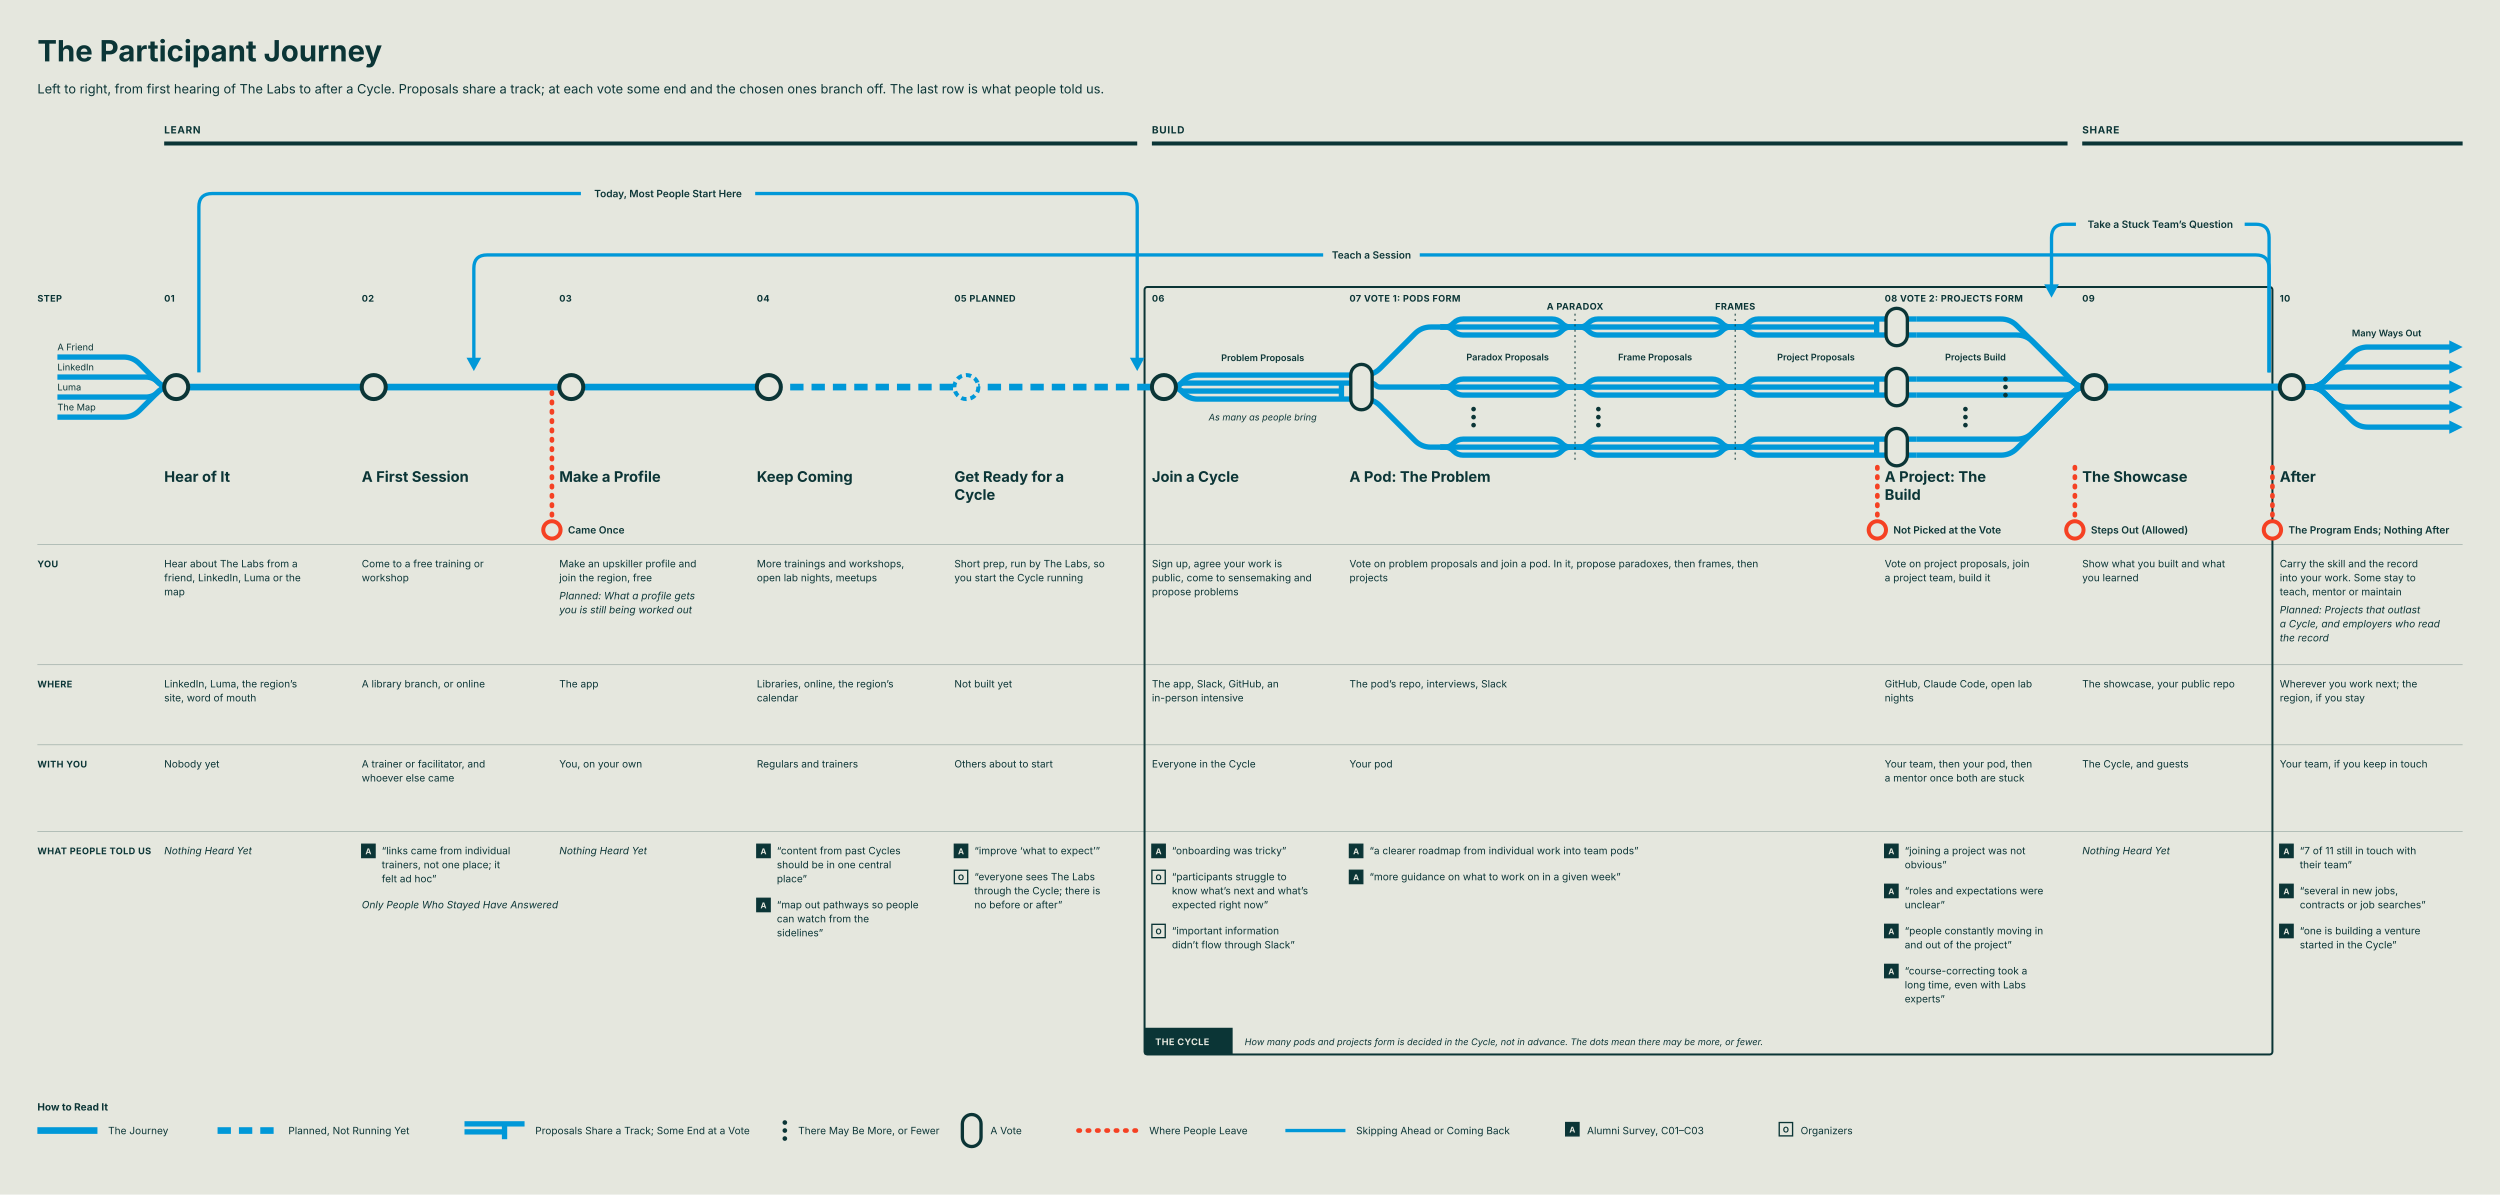
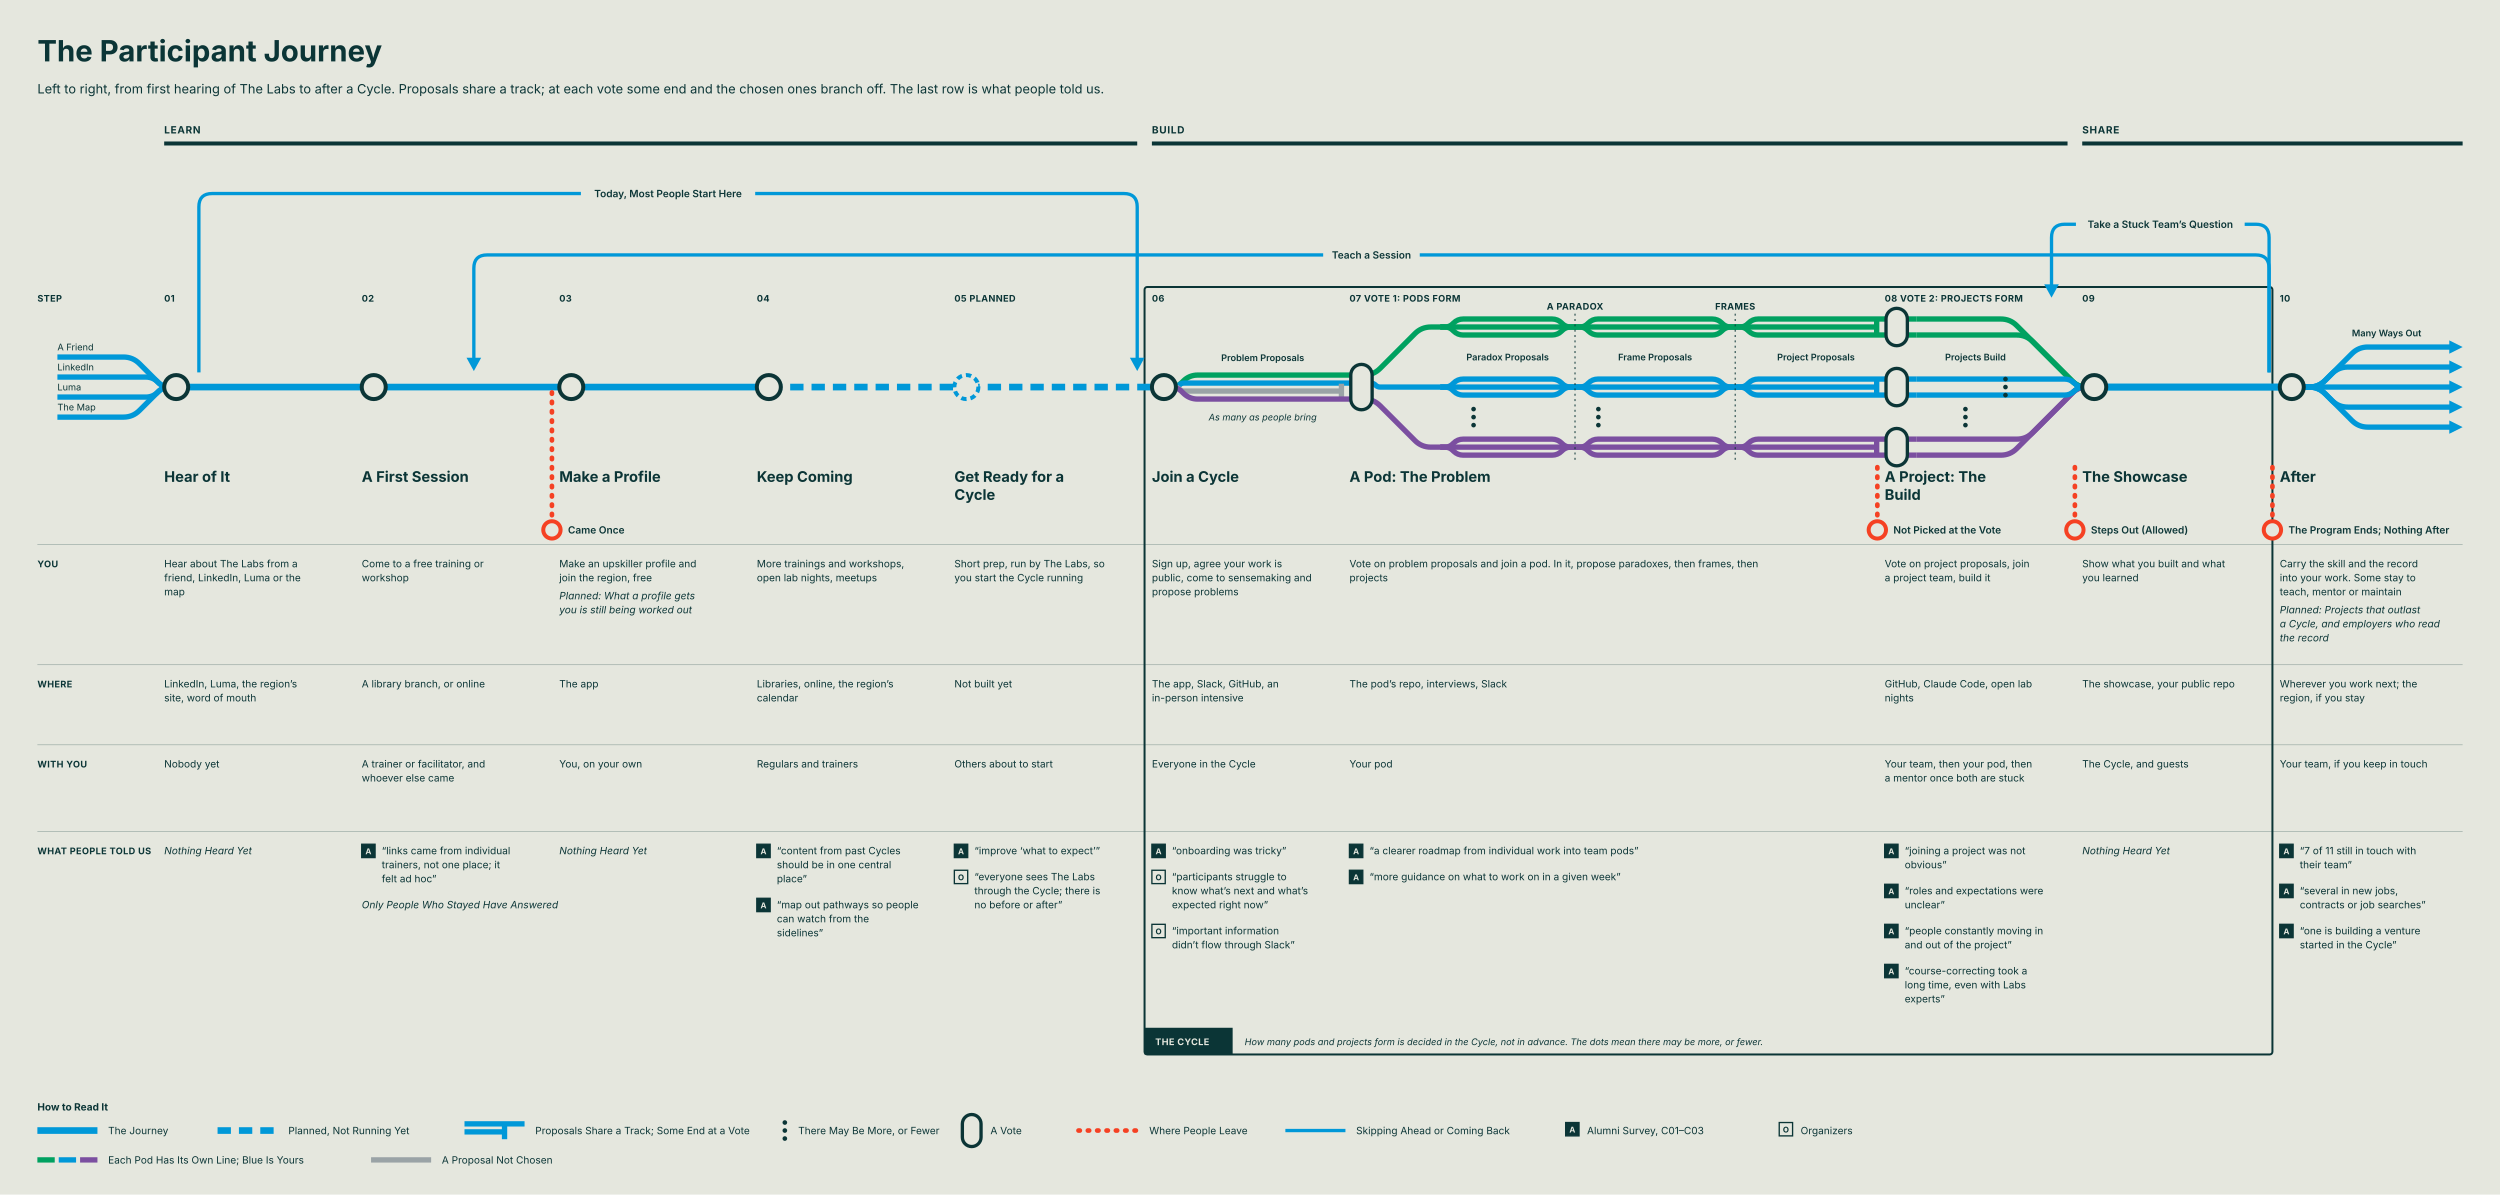
<svg xmlns="http://www.w3.org/2000/svg" class="jmap" viewBox="0 0 3746 1790" role="img" aria-label="The Participant Journey" font-family="Inter, system-ui, sans-serif">
  <rect width="3746" height="1790" fill="#e5e7de" />
  <text x="56" y="92" font-size="43.987" font-weight="700" fill="#0b3536">The Participant Journey</text>
  <text x="56" y="140" font-size="19.244" fill="#0b3536">Left to right, from first hearing of The Labs to after a Cycle. Proposals share a track; at each vote some end and the chosen ones branch off. The last row is what people told us.</text>
  <rect x="1715.0" y="430" width="1690.0" height="1150" rx="4" fill="none" stroke="#0b3536" stroke-width="3" />
  <rect x="1715.0" y="1540" width="132" height="40" fill="#0b3536" />
  <text x="1731.0" y="1566" text-anchor="start" font-size="13.745" font-weight="700" letter-spacing=".5" fill="#e5e7de">THE CYCLE</text>
  <rect x="246" y="212" width="1458" height="6" fill="#0b3536" />
  <text x="246" y="200" font-size="15.118" font-weight="700" letter-spacing="1" fill="#0b3536">LEARN</text>
  <rect x="1726" y="212" width="1372" height="6" fill="#0b3536" />
  <text x="1726" y="200" font-size="15.118" font-weight="700" letter-spacing="1" fill="#0b3536">BUILD</text>
  <rect x="3120" y="212" width="570" height="6" fill="#0b3536" />
  <text x="3120" y="200" font-size="15.118" font-weight="700" letter-spacing="1" fill="#0b3536">SHARE</text>
  <path d="M264.0,580.0 L560.0,580.0" fill="none" stroke="#0098d8" stroke-width="10" stroke-linejoin="round" />
  <path d="M560.0,580.0 L856.0,580.0" fill="none" stroke="#0098d8" stroke-width="10" stroke-linejoin="round" />
  <path d="M856.0,580.0 L1152.0,580.0" fill="none" stroke="#0098d8" stroke-width="10" stroke-linejoin="round" />
  <path d="M1152.0,580.0 L1448.0,580.0" fill="none" stroke="#0098d8" stroke-width="10" stroke-dasharray="20 12" stroke-linejoin="round" />
  <path d="M1448.0,580.0 L1744.0,580.0" fill="none" stroke="#0098d8" stroke-width="10" stroke-dasharray="20 12" stroke-linejoin="round" />
  <path d="M3138.0,580.0 L3434.0,580.0" fill="none" stroke="#0098d8" stroke-width="10" stroke-linejoin="round" />
  <path d="M86.0,535.0 L185.0,535.0 Q199.0,535.0 208.9,544.9 L236.9,572.9 Q244.0,580.0 254.0,580.0 L264.0,580.0" fill="none" stroke="#0098d8" stroke-width="8" stroke-linejoin="round" />
  <path d="M86.0,565.0 L218.4,565.0 Q229.0,565.0 236.5,572.5 L236.9,572.9 Q244.0,580.0 254.0,580.0 L264.0,580.0" fill="none" stroke="#0098d8" stroke-width="8" stroke-linejoin="round" />
  <path d="M86.0,595.0 L218.4,595.0 Q229.0,595.0 236.5,587.5 L236.9,587.1 Q244.0,580.0 254.0,580.0 L264.0,580.0" fill="none" stroke="#0098d8" stroke-width="8" stroke-linejoin="round" />
  <path d="M86.0,625.0 L185.0,625.0 Q199.0,625.0 208.9,615.1 L236.9,587.1 Q244.0,580.0 254.0,580.0 L264.0,580.0" fill="none" stroke="#0098d8" stroke-width="8" stroke-linejoin="round" />
-   <path d="M1744.0,580.0 L1754.0,580.0 Q1764.0,580.0 1771.1,572.9 L1773.0,571.0 Q1782.0,562.0 1794.7,562.0 L2044.0,562.0 Q2058.0,562.0 2067.9,552.1 L2120.1,499.9 Q2130.0,490.0 2144.0,490.0 L2158.0,490.0" fill="none" stroke="#0098d8" stroke-width="8" stroke-linejoin="round" />
+   <path d="M1744.0,580.0 L1754.0,580.0 Q1764.0,580.0 1771.1,572.9 L1773.0,571.0 Q1782.0,562.0 1794.7,562.0 L2044.0,562.0 Q2058.0,562.0 2067.9,552.1 L2120.1,499.9 Q2130.0,490.0 2144.0,490.0 L2158.0,490.0" fill="none" stroke="#00a160" stroke-width="8" stroke-linejoin="round" />
  <path d="M1744.0,580.0 L1759.8,580.0 Q1764.0,580.0 1767.0,577.0 L1767.0,577.0 Q1770.0,574.0 1774.2,574.0 L2053.8,574.0 Q2058.0,574.0 2061.0,577.0 L2061.0,577.0 Q2064.0,580.0 2068.2,580.0 L2158.0,580.0" fill="none" stroke="#0098d8" stroke-width="8" stroke-linejoin="round" />
-   <path d="M1744.0,580.0 L1759.8,580.0 Q1764.0,580.0 1767.0,583.0 L1767.0,583.0 Q1770.0,586.0 1774.2,586.0 L2010.0,586.0" fill="none" stroke="#0098d8" stroke-width="8" stroke-linejoin="round" />
-   <line x1="2010" y1="575" x2="2010" y2="597" stroke="#0098d8" stroke-width="8" />
-   <path d="M1744.0,580.0 L1754.0,580.0 Q1764.0,580.0 1771.1,587.1 L1773.0,589.0 Q1782.0,598.0 1794.7,598.0 L2044.0,598.0 Q2058.0,598.0 2067.9,607.9 L2120.1,660.1 Q2130.0,670.0 2144.0,670.0 L2158.0,670.0" fill="none" stroke="#0098d8" stroke-width="8" stroke-linejoin="round" />
-   <path d="M2158.0,490.0 L2165.0,490.0 Q2172.0,490.0 2176.9,485.1 L2178.0,484.0 Q2184.0,478.0 2192.5,478.0 L2325.5,478.0 Q2334.0,478.0 2340.0,484.0 L2340.7,484.7 Q2346.0,490.0 2353.5,490.0 L2361.0,490.0" fill="none" stroke="#0098d8" stroke-width="8" stroke-linejoin="round" />
-   <path d="M2158.0,490.0 L2165.0,490.0 Q2172.0,490.0 2179.0,490.0 L2338.5,490.0 Q2346.0,490.0 2353.5,490.0 L2361.0,490.0" fill="none" stroke="#0098d8" stroke-width="8" stroke-linejoin="round" />
-   <path d="M2158.0,490.0 L2165.0,490.0 Q2172.0,490.0 2176.9,494.9 L2178.0,496.0 Q2184.0,502.0 2192.5,502.0 L2325.5,502.0 Q2334.0,502.0 2340.0,496.0 L2340.7,495.3 Q2346.0,490.0 2353.5,490.0 L2361.0,490.0" fill="none" stroke="#0098d8" stroke-width="8" stroke-linejoin="round" />
+   <path d="M1744.0,580.0 L1759.8,580.0 Q1764.0,580.0 1767.0,583.0 L1767.0,583.0 Q1770.0,586.0 1774.2,586.0 L2010.0,586.0" fill="none" stroke="#9aa3a6" stroke-width="8" stroke-linejoin="round" />
+   <line x1="2010" y1="575" x2="2010" y2="597" stroke="#9aa3a6" stroke-width="8" />
+   <path d="M1744.0,580.0 L1754.0,580.0 Q1764.0,580.0 1771.1,587.1 L1773.0,589.0 Q1782.0,598.0 1794.7,598.0 L2044.0,598.0 Q2058.0,598.0 2067.9,607.9 L2120.1,660.1 Q2130.0,670.0 2144.0,670.0 L2158.0,670.0" fill="none" stroke="#7b4fa0" stroke-width="8" stroke-linejoin="round" />
+   <path d="M2158.0,490.0 L2165.0,490.0 Q2172.0,490.0 2176.9,485.1 L2178.0,484.0 Q2184.0,478.0 2192.5,478.0 L2325.5,478.0 Q2334.0,478.0 2340.0,484.0 L2340.7,484.7 Q2346.0,490.0 2353.5,490.0 L2361.0,490.0" fill="none" stroke="#00a160" stroke-width="8" stroke-linejoin="round" />
+   <path d="M2158.0,490.0 L2165.0,490.0 Q2172.0,490.0 2179.0,490.0 L2338.5,490.0 Q2346.0,490.0 2353.5,490.0 L2361.0,490.0" fill="none" stroke="#00a160" stroke-width="8" stroke-linejoin="round" />
+   <path d="M2158.0,490.0 L2165.0,490.0 Q2172.0,490.0 2176.9,494.9 L2178.0,496.0 Q2184.0,502.0 2192.5,502.0 L2325.5,502.0 Q2334.0,502.0 2340.0,496.0 L2340.7,495.3 Q2346.0,490.0 2353.5,490.0 L2361.0,490.0" fill="none" stroke="#00a160" stroke-width="8" stroke-linejoin="round" />
  <path d="M2158.0,580.0 L2165.0,580.0 Q2172.0,580.0 2176.9,575.1 L2178.0,574.0 Q2184.0,568.0 2192.5,568.0 L2325.5,568.0 Q2334.0,568.0 2340.0,574.0 L2340.7,574.7 Q2346.0,580.0 2353.5,580.0 L2361.0,580.0" fill="none" stroke="#0098d8" stroke-width="8" stroke-linejoin="round" />
  <path d="M2158.0,580.0 L2165.0,580.0 Q2172.0,580.0 2179.0,580.0 L2338.5,580.0 Q2346.0,580.0 2353.5,580.0 L2361.0,580.0" fill="none" stroke="#0098d8" stroke-width="8" stroke-linejoin="round" />
  <path d="M2158.0,580.0 L2165.0,580.0 Q2172.0,580.0 2176.9,584.9 L2178.0,586.0 Q2184.0,592.0 2192.5,592.0 L2325.5,592.0 Q2334.0,592.0 2340.0,586.0 L2340.7,585.3 Q2346.0,580.0 2353.5,580.0 L2361.0,580.0" fill="none" stroke="#0098d8" stroke-width="8" stroke-linejoin="round" />
-   <path d="M2158.0,670.0 L2165.0,670.0 Q2172.0,670.0 2176.9,665.1 L2178.0,664.0 Q2184.0,658.0 2192.5,658.0 L2325.5,658.0 Q2334.0,658.0 2340.0,664.0 L2340.7,664.7 Q2346.0,670.0 2353.5,670.0 L2361.0,670.0" fill="none" stroke="#0098d8" stroke-width="8" stroke-linejoin="round" />
-   <path d="M2158.0,670.0 L2165.0,670.0 Q2172.0,670.0 2179.0,670.0 L2338.5,670.0 Q2346.0,670.0 2353.5,670.0 L2361.0,670.0" fill="none" stroke="#0098d8" stroke-width="8" stroke-linejoin="round" />
-   <path d="M2158.0,670.0 L2165.0,670.0 Q2172.0,670.0 2176.9,674.9 L2178.0,676.0 Q2184.0,682.0 2192.5,682.0 L2325.5,682.0 Q2334.0,682.0 2340.0,676.0 L2340.7,675.3 Q2346.0,670.0 2353.5,670.0 L2361.0,670.0" fill="none" stroke="#0098d8" stroke-width="8" stroke-linejoin="round" />
-   <path d="M2360.0,490.0 L2367.0,490.0 Q2374.0,490.0 2378.9,485.1 L2380.0,484.0 Q2386.0,478.0 2394.5,478.0 L2565.5,478.0 Q2574.0,478.0 2580.0,484.0 L2580.7,484.7 Q2586.0,490.0 2593.5,490.0 L2601.0,490.0" fill="none" stroke="#0098d8" stroke-width="8" stroke-linejoin="round" />
-   <path d="M2360.0,490.0 L2367.0,490.0 Q2374.0,490.0 2381.0,490.0 L2578.5,490.0 Q2586.0,490.0 2593.5,490.0 L2601.0,490.0" fill="none" stroke="#0098d8" stroke-width="8" stroke-linejoin="round" />
-   <path d="M2360.0,490.0 L2367.0,490.0 Q2374.0,490.0 2378.9,494.9 L2380.0,496.0 Q2386.0,502.0 2394.5,502.0 L2565.5,502.0 Q2574.0,502.0 2580.0,496.0 L2580.7,495.3 Q2586.0,490.0 2593.5,490.0 L2601.0,490.0" fill="none" stroke="#0098d8" stroke-width="8" stroke-linejoin="round" />
+   <path d="M2158.0,670.0 L2165.0,670.0 Q2172.0,670.0 2176.9,665.1 L2178.0,664.0 Q2184.0,658.0 2192.5,658.0 L2325.5,658.0 Q2334.0,658.0 2340.0,664.0 L2340.7,664.7 Q2346.0,670.0 2353.5,670.0 L2361.0,670.0" fill="none" stroke="#7b4fa0" stroke-width="8" stroke-linejoin="round" />
+   <path d="M2158.0,670.0 L2165.0,670.0 Q2172.0,670.0 2179.0,670.0 L2338.5,670.0 Q2346.0,670.0 2353.5,670.0 L2361.0,670.0" fill="none" stroke="#7b4fa0" stroke-width="8" stroke-linejoin="round" />
+   <path d="M2158.0,670.0 L2165.0,670.0 Q2172.0,670.0 2176.9,674.9 L2178.0,676.0 Q2184.0,682.0 2192.5,682.0 L2325.5,682.0 Q2334.0,682.0 2340.0,676.0 L2340.7,675.3 Q2346.0,670.0 2353.5,670.0 L2361.0,670.0" fill="none" stroke="#7b4fa0" stroke-width="8" stroke-linejoin="round" />
+   <path d="M2360.0,490.0 L2367.0,490.0 Q2374.0,490.0 2378.9,485.1 L2380.0,484.0 Q2386.0,478.0 2394.5,478.0 L2565.5,478.0 Q2574.0,478.0 2580.0,484.0 L2580.7,484.7 Q2586.0,490.0 2593.5,490.0 L2601.0,490.0" fill="none" stroke="#00a160" stroke-width="8" stroke-linejoin="round" />
+   <path d="M2360.0,490.0 L2367.0,490.0 Q2374.0,490.0 2381.0,490.0 L2578.5,490.0 Q2586.0,490.0 2593.5,490.0 L2601.0,490.0" fill="none" stroke="#00a160" stroke-width="8" stroke-linejoin="round" />
+   <path d="M2360.0,490.0 L2367.0,490.0 Q2374.0,490.0 2378.9,494.9 L2380.0,496.0 Q2386.0,502.0 2394.5,502.0 L2565.5,502.0 Q2574.0,502.0 2580.0,496.0 L2580.7,495.3 Q2586.0,490.0 2593.5,490.0 L2601.0,490.0" fill="none" stroke="#00a160" stroke-width="8" stroke-linejoin="round" />
  <path d="M2360.0,580.0 L2367.0,580.0 Q2374.0,580.0 2378.9,575.1 L2380.0,574.0 Q2386.0,568.0 2394.5,568.0 L2565.5,568.0 Q2574.0,568.0 2580.0,574.0 L2580.7,574.7 Q2586.0,580.0 2593.5,580.0 L2601.0,580.0" fill="none" stroke="#0098d8" stroke-width="8" stroke-linejoin="round" />
  <path d="M2360.0,580.0 L2367.0,580.0 Q2374.0,580.0 2381.0,580.0 L2578.5,580.0 Q2586.0,580.0 2593.5,580.0 L2601.0,580.0" fill="none" stroke="#0098d8" stroke-width="8" stroke-linejoin="round" />
  <path d="M2360.0,580.0 L2367.0,580.0 Q2374.0,580.0 2378.9,584.9 L2380.0,586.0 Q2386.0,592.0 2394.5,592.0 L2565.5,592.0 Q2574.0,592.0 2580.0,586.0 L2580.7,585.3 Q2586.0,580.0 2593.5,580.0 L2601.0,580.0" fill="none" stroke="#0098d8" stroke-width="8" stroke-linejoin="round" />
-   <path d="M2360.0,670.0 L2367.0,670.0 Q2374.0,670.0 2378.9,665.1 L2380.0,664.0 Q2386.0,658.0 2394.5,658.0 L2565.5,658.0 Q2574.0,658.0 2580.0,664.0 L2580.7,664.7 Q2586.0,670.0 2593.5,670.0 L2601.0,670.0" fill="none" stroke="#0098d8" stroke-width="8" stroke-linejoin="round" />
-   <path d="M2360.0,670.0 L2367.0,670.0 Q2374.0,670.0 2381.0,670.0 L2578.5,670.0 Q2586.0,670.0 2593.5,670.0 L2601.0,670.0" fill="none" stroke="#0098d8" stroke-width="8" stroke-linejoin="round" />
-   <path d="M2360.0,670.0 L2367.0,670.0 Q2374.0,670.0 2378.9,674.9 L2380.0,676.0 Q2386.0,682.0 2394.5,682.0 L2565.5,682.0 Q2574.0,682.0 2580.0,676.0 L2580.7,675.3 Q2586.0,670.0 2593.5,670.0 L2601.0,670.0" fill="none" stroke="#0098d8" stroke-width="8" stroke-linejoin="round" />
-   <path d="M2600.0,490.0 L2607.0,490.0 Q2614.0,490.0 2618.9,485.1 L2620.0,484.0 Q2626.0,478.0 2634.5,478.0 L2872.0,478.0" fill="none" stroke="#0098d8" stroke-width="8" stroke-linejoin="round" />
-   <path d="M2600.0,490.0 L2607.0,490.0 Q2614.0,490.0 2621.0,490.0 L2812.0,490.0" fill="none" stroke="#0098d8" stroke-width="8" stroke-linejoin="round" />
-   <line x1="2812" y1="479" x2="2812" y2="501" stroke="#0098d8" stroke-width="8" />
-   <path d="M2600.0,490.0 L2607.0,490.0 Q2614.0,490.0 2618.9,494.9 L2620.0,496.0 Q2626.0,502.0 2634.5,502.0 L2872.0,502.0" fill="none" stroke="#0098d8" stroke-width="8" stroke-linejoin="round" />
+   <path d="M2360.0,670.0 L2367.0,670.0 Q2374.0,670.0 2378.9,665.1 L2380.0,664.0 Q2386.0,658.0 2394.5,658.0 L2565.5,658.0 Q2574.0,658.0 2580.0,664.0 L2580.7,664.7 Q2586.0,670.0 2593.5,670.0 L2601.0,670.0" fill="none" stroke="#7b4fa0" stroke-width="8" stroke-linejoin="round" />
+   <path d="M2360.0,670.0 L2367.0,670.0 Q2374.0,670.0 2381.0,670.0 L2578.5,670.0 Q2586.0,670.0 2593.5,670.0 L2601.0,670.0" fill="none" stroke="#7b4fa0" stroke-width="8" stroke-linejoin="round" />
+   <path d="M2360.0,670.0 L2367.0,670.0 Q2374.0,670.0 2378.9,674.9 L2380.0,676.0 Q2386.0,682.0 2394.5,682.0 L2565.5,682.0 Q2574.0,682.0 2580.0,676.0 L2580.7,675.3 Q2586.0,670.0 2593.5,670.0 L2601.0,670.0" fill="none" stroke="#7b4fa0" stroke-width="8" stroke-linejoin="round" />
+   <path d="M2600.0,490.0 L2607.0,490.0 Q2614.0,490.0 2618.9,485.1 L2620.0,484.0 Q2626.0,478.0 2634.5,478.0 L2872.0,478.0" fill="none" stroke="#00a160" stroke-width="8" stroke-linejoin="round" />
+   <path d="M2600.0,490.0 L2607.0,490.0 Q2614.0,490.0 2621.0,490.0 L2812.0,490.0" fill="none" stroke="#00a160" stroke-width="8" stroke-linejoin="round" />
+   <line x1="2812" y1="479" x2="2812" y2="501" stroke="#00a160" stroke-width="8" />
+   <path d="M2600.0,490.0 L2607.0,490.0 Q2614.0,490.0 2618.9,494.9 L2620.0,496.0 Q2626.0,502.0 2634.5,502.0 L2872.0,502.0" fill="none" stroke="#00a160" stroke-width="8" stroke-linejoin="round" />
  <path d="M2600.0,580.0 L2607.0,580.0 Q2614.0,580.0 2618.9,575.1 L2620.0,574.0 Q2626.0,568.0 2634.5,568.0 L2872.0,568.0" fill="none" stroke="#0098d8" stroke-width="8" stroke-linejoin="round" />
  <path d="M2600.0,580.0 L2607.0,580.0 Q2614.0,580.0 2621.0,580.0 L2812.0,580.0" fill="none" stroke="#0098d8" stroke-width="8" stroke-linejoin="round" />
  <line x1="2812" y1="569" x2="2812" y2="591" stroke="#0098d8" stroke-width="8" />
  <path d="M2600.0,580.0 L2607.0,580.0 Q2614.0,580.0 2618.9,584.9 L2620.0,586.0 Q2626.0,592.0 2634.5,592.0 L2872.0,592.0" fill="none" stroke="#0098d8" stroke-width="8" stroke-linejoin="round" />
-   <path d="M2600.0,670.0 L2607.0,670.0 Q2614.0,670.0 2618.9,665.1 L2620.0,664.0 Q2626.0,658.0 2634.5,658.0 L2872.0,658.0" fill="none" stroke="#0098d8" stroke-width="8" stroke-linejoin="round" />
-   <path d="M2600.0,670.0 L2607.0,670.0 Q2614.0,670.0 2621.0,670.0 L2812.0,670.0" fill="none" stroke="#0098d8" stroke-width="8" stroke-linejoin="round" />
-   <line x1="2812" y1="659" x2="2812" y2="681" stroke="#0098d8" stroke-width="8" />
-   <path d="M2600.0,670.0 L2607.0,670.0 Q2614.0,670.0 2618.9,674.9 L2620.0,676.0 Q2626.0,682.0 2634.5,682.0 L2872.0,682.0" fill="none" stroke="#0098d8" stroke-width="8" stroke-linejoin="round" />
-   <path d="M2872.0,478.0 L2998.0,478.0 Q3012.0,478.0 3021.9,487.9 L3105.5,571.5 Q3114.0,580.0 3126.0,580.0 L3138.0,580.0" fill="none" stroke="#0098d8" stroke-width="8" stroke-linejoin="round" />
-   <path d="M2872.0,502.0 L3022.0,502.0 Q3036.0,502.0 3045.9,511.9 L3105.5,571.5 Q3114.0,580.0 3126.0,580.0 L3138.0,580.0" fill="none" stroke="#0098d8" stroke-width="8" stroke-linejoin="round" />
+   <path d="M2600.0,670.0 L2607.0,670.0 Q2614.0,670.0 2618.9,665.1 L2620.0,664.0 Q2626.0,658.0 2634.5,658.0 L2872.0,658.0" fill="none" stroke="#7b4fa0" stroke-width="8" stroke-linejoin="round" />
+   <path d="M2600.0,670.0 L2607.0,670.0 Q2614.0,670.0 2621.0,670.0 L2812.0,670.0" fill="none" stroke="#7b4fa0" stroke-width="8" stroke-linejoin="round" />
+   <line x1="2812" y1="659" x2="2812" y2="681" stroke="#7b4fa0" stroke-width="8" />
+   <path d="M2600.0,670.0 L2607.0,670.0 Q2614.0,670.0 2618.9,674.9 L2620.0,676.0 Q2626.0,682.0 2634.5,682.0 L2872.0,682.0" fill="none" stroke="#7b4fa0" stroke-width="8" stroke-linejoin="round" />
+   <path d="M2872.0,478.0 L2998.0,478.0 Q3012.0,478.0 3021.9,487.9 L3105.5,571.5 Q3114.0,580.0 3126.0,580.0 L3138.0,580.0" fill="none" stroke="#00a160" stroke-width="8" stroke-linejoin="round" />
+   <path d="M2872.0,502.0 L3022.0,502.0 Q3036.0,502.0 3045.9,511.9 L3105.5,571.5 Q3114.0,580.0 3126.0,580.0 L3138.0,580.0" fill="none" stroke="#00a160" stroke-width="8" stroke-linejoin="round" />
+   <path d="M2872.0,658.0 L3022.0,658.0 Q3036.0,658.0 3045.9,648.1 L3105.5,588.5 Q3114.0,580.0 3126.0,580.0 L3138.0,580.0" fill="none" stroke="#7b4fa0" stroke-width="8" stroke-linejoin="round" />
+   <path d="M2872.0,682.0 L2998.0,682.0 Q3012.0,682.0 3021.9,672.1 L3105.5,588.5 Q3114.0,580.0 3126.0,580.0 L3138.0,580.0" fill="none" stroke="#7b4fa0" stroke-width="8" stroke-linejoin="round" />
  <path d="M2872.0,568.0 L3093.5,568.0 Q3102.0,568.0 3108.0,574.0 L3108.0,574.0 Q3114.0,580.0 3122.5,580.0 L3138.0,580.0" fill="none" stroke="#0098d8" stroke-width="8" stroke-linejoin="round" />
  <path d="M2872.0,592.0 L3093.5,592.0 Q3102.0,592.0 3108.0,586.0 L3108.0,586.0 Q3114.0,580.0 3122.5,580.0 L3138.0,580.0" fill="none" stroke="#0098d8" stroke-width="8" stroke-linejoin="round" />
-   <path d="M2872.0,658.0 L3022.0,658.0 Q3036.0,658.0 3045.9,648.1 L3105.5,588.5 Q3114.0,580.0 3126.0,580.0 L3138.0,580.0" fill="none" stroke="#0098d8" stroke-width="8" stroke-linejoin="round" />
-   <path d="M2872.0,682.0 L2998.0,682.0 Q3012.0,682.0 3021.9,672.1 L3105.5,588.5 Q3114.0,580.0 3126.0,580.0 L3138.0,580.0" fill="none" stroke="#0098d8" stroke-width="8" stroke-linejoin="round" />
  <circle cx="2208" cy="613.0" r="3.5" fill="#0b3536" />
  <circle cx="2208" cy="625.0" r="3.5" fill="#0b3536" />
  <circle cx="2208" cy="637.0" r="3.5" fill="#0b3536" />
  <circle cx="2395.0" cy="613.0" r="3.5" fill="#0b3536" />
  <circle cx="2395.0" cy="625.0" r="3.5" fill="#0b3536" />
  <circle cx="2395.0" cy="637.0" r="3.5" fill="#0b3536" />
  <circle cx="2945.0" cy="613.0" r="3.5" fill="#0b3536" />
  <circle cx="2945.0" cy="625.0" r="3.5" fill="#0b3536" />
  <circle cx="2945.0" cy="637.0" r="3.5" fill="#0b3536" />
  <circle cx="3005.0" cy="568" r="3.5" fill="#0b3536" />
  <circle cx="3005.0" cy="580" r="3.5" fill="#0b3536" />
  <circle cx="3005.0" cy="592" r="3.5" fill="#0b3536" />
  <path d="M3138.0,580.0 L3434.0,580.0" fill="none" stroke="#0098d8" stroke-width="10" stroke-linejoin="round" />
  <path d="M3434.0,580.0 L3460.0,580.0 Q3474.0,580.0 3483.9,570.1 L3524.1,529.9 Q3534.0,520.0 3548.0,520.0 L3672.0,520.0" fill="none" stroke="#0098d8" stroke-width="8" stroke-linejoin="round" />
  <path d="M3670,510.0 L3690,520.0 L3670,530.0 Z" fill="#0098d8" />
  <path d="M3434.0,580.0 L3460.0,580.0 Q3474.0,580.0 3483.9,570.1 L3494.1,559.9 Q3504.0,550.0 3518.0,550.0 L3672.0,550.0" fill="none" stroke="#0098d8" stroke-width="8" stroke-linejoin="round" />
  <path d="M3670,540.0 L3690,550.0 L3670,560.0 Z" fill="#0098d8" />
  <path d="M3434.0,580.0 L3460.0,580.0 Q3474.0,580.0 3488.0,580.0 L3672.0,580.0" fill="none" stroke="#0098d8" stroke-width="8" stroke-linejoin="round" />
  <path d="M3670,570.0 L3690,580.0 L3670,590.0 Z" fill="#0098d8" />
  <path d="M3434.0,580.0 L3460.0,580.0 Q3474.0,580.0 3483.9,589.9 L3494.1,600.1 Q3504.0,610.0 3518.0,610.0 L3672.0,610.0" fill="none" stroke="#0098d8" stroke-width="8" stroke-linejoin="round" />
  <path d="M3670,600.0 L3690,610.0 L3670,620.0 Z" fill="#0098d8" />
  <path d="M3434.0,580.0 L3460.0,580.0 Q3474.0,580.0 3483.9,589.9 L3524.1,630.1 Q3534.0,640.0 3548.0,640.0 L3672.0,640.0" fill="none" stroke="#0098d8" stroke-width="8" stroke-linejoin="round" />
  <path d="M3670,630.0 L3690,640.0 L3670,650.0 Z" fill="#0098d8" />
  <text x="86" y="525.0" text-anchor="start" font-size="13.745" font-weight="400" fill="#0b3536">A Friend</text>
  <text x="86" y="555.0" text-anchor="start" font-size="13.745" font-weight="400" fill="#0b3536">LinkedIn</text>
  <text x="86" y="585.0" text-anchor="start" font-size="13.745" font-weight="400" fill="#0b3536">Luma</text>
  <text x="86" y="615.0" text-anchor="start" font-size="13.745" font-weight="400" fill="#0b3536">The Map</text>
  <text x="1892.0" y="541" text-anchor="middle" font-size="13.745" font-weight="600" fill="#0b3536">Problem Proposals</text>
  <text x="1892.0" y="630" text-anchor="middle" font-size="13.745" font-weight="400" font-style="italic" fill="#0b3536">As many as people bring</text>
  <text x="2259.0" y="540.0" text-anchor="middle" font-size="13.745" font-weight="600" fill="#0b3536">Paradox Proposals</text>
  <line x1="2360" y1="470" x2="2360" y2="690" stroke="#0b3536" stroke-width="1.5" stroke-dasharray="3 5" />
  <text x="2360" y="464" text-anchor="middle" font-size="13.745" font-weight="700" letter-spacing=".5" fill="#0b3536">A PARADOX</text>
  <text x="2480.0" y="540.0" text-anchor="middle" font-size="13.745" font-weight="600" fill="#0b3536">Frame Proposals</text>
  <line x1="2600" y1="470" x2="2600" y2="690" stroke="#0b3536" stroke-width="1.5" stroke-dasharray="3 5" />
  <text x="2600" y="464" text-anchor="middle" font-size="13.745" font-weight="700" letter-spacing=".5" fill="#0b3536">FRAMES</text>
  <text x="2721.0" y="540.0" text-anchor="middle" font-size="13.745" font-weight="600" fill="#0b3536">Project Proposals</text>
  <text x="2960.0" y="540.0" text-anchor="middle" font-size="13.745" font-weight="600" fill="#0b3536">Projects Build</text>
  <text x="3524" y="504.0" text-anchor="start" font-size="13.745" font-weight="600" fill="#0b3536">Many Ways Out</text>
  <path d="M298,558 V310 Q298,290 318,290 H1684 Q1704,290 1704,310 V540" fill="none" stroke="#0098d8" stroke-width="5" />
  <path d="M1693,536 L1704,556 L1715,536 Z" fill="#0098d8" />
  <rect x="870.434" y="275" width="261.132" height="30" fill="#e5e7de" />
  <text x="1001.0" y="295.5" text-anchor="middle" font-size="15.118" font-weight="600" fill="#0b3536">Today, Most People Start Here</text>
  <path d="M3400,558 V356 Q3400,336 3380,336 H3094 Q3074,336 3074,356 V430" fill="none" stroke="#0098d8" stroke-width="5" />
  <path d="M3063,426 L3074,446 L3085,426 Z" fill="#0098d8" />
  <rect x="3110.591" y="321" width="252.817" height="30" fill="#e5e7de" />
  <text x="3237.0" y="341.5" text-anchor="middle" font-size="15.118" font-weight="600" fill="#0b3536">Take a Stuck Team’s Question</text>
  <path d="M3400,558 V402 Q3400,382 3380,382 H730 Q710,382 710,402 V540" fill="none" stroke="#0098d8" stroke-width="5" />
  <path d="M699,536 L710,556 L721,536 Z" fill="#0098d8" />
  <rect x="1982.638" y="367" width="144.724" height="30" fill="#e5e7de" />
  <text x="2055.0" y="387.5" text-anchor="middle" font-size="15.118" font-weight="600" fill="#0b3536">Teach a Session</text>
  <line x1="827.0" y1="588" x2="827.0" y2="772" stroke="#f54123" stroke-width="7" stroke-dasharray="2 12" stroke-linecap="round" />
  <circle cx="827.0" cy="794" r="13" fill="#e5e7de" stroke="#f54123" stroke-width="6" />
  <text x="851.0" y="799.5" font-size="15.118" font-weight="600" fill="#0b3536">Came Once</text>
  <line x1="2813.0" y1="700" x2="2813.0" y2="772" stroke="#f54123" stroke-width="7" stroke-dasharray="2 12" stroke-linecap="round" />
  <circle cx="2813.0" cy="794" r="13" fill="#e5e7de" stroke="#f54123" stroke-width="6" />
  <text x="2837.0" y="799.5" font-size="15.118" font-weight="600" fill="#0b3536">Not Picked at the Vote</text>
  <line x1="3109.0" y1="700" x2="3109.0" y2="772" stroke="#f54123" stroke-width="7" stroke-dasharray="2 12" stroke-linecap="round" />
  <circle cx="3109.0" cy="794" r="13" fill="#e5e7de" stroke="#f54123" stroke-width="6" />
  <text x="3133.0" y="799.5" font-size="15.118" font-weight="600" fill="#0b3536">Steps Out (Allowed)</text>
  <line x1="3405.0" y1="700" x2="3405.0" y2="772" stroke="#f54123" stroke-width="7" stroke-dasharray="2 12" stroke-linecap="round" />
  <circle cx="3405.0" cy="794" r="13" fill="#e5e7de" stroke="#f54123" stroke-width="6" />
  <text x="3429.0" y="799.5" font-size="15.118" font-weight="600" fill="#0b3536">The Program Ends; Nothing After</text>
  <rect x="2024" y="546" width="32" height="68" rx="16" fill="#e5e7de" stroke="#0b3536" stroke-width="5" />
  <rect x="2826" y="462" width="32" height="56" rx="16" fill="#e5e7de" stroke="#0b3536" stroke-width="5" />
  <rect x="2826" y="552" width="32" height="56" rx="16" fill="#e5e7de" stroke="#0b3536" stroke-width="5" />
  <rect x="2826" y="642" width="32" height="56" rx="16" fill="#e5e7de" stroke="#0b3536" stroke-width="5" />
  <circle cx="264" cy="580" r="18" fill="#e5e7de" stroke="#0b3536" stroke-width="6" />
  <text x="246" y="452" text-anchor="start" font-size="13.745" font-weight="700" letter-spacing=".5" fill="#0b3536">01</text>
  <text x="246" y="722" font-size="21.993" font-weight="700" fill="#0b3536">Hear of It</text>
  <circle cx="560" cy="580" r="18" fill="#e5e7de" stroke="#0b3536" stroke-width="6" />
  <text x="542" y="452" text-anchor="start" font-size="13.745" font-weight="700" letter-spacing=".5" fill="#0b3536">02</text>
  <text x="542" y="722" font-size="21.993" font-weight="700" fill="#0b3536">A First Session</text>
  <circle cx="856" cy="580" r="18" fill="#e5e7de" stroke="#0b3536" stroke-width="6" />
  <text x="838" y="452" text-anchor="start" font-size="13.745" font-weight="700" letter-spacing=".5" fill="#0b3536">03</text>
  <text x="838" y="722" font-size="21.993" font-weight="700" fill="#0b3536">Make a Profile</text>
  <circle cx="1152" cy="580" r="18" fill="#e5e7de" stroke="#0b3536" stroke-width="6" />
  <text x="1134" y="452" text-anchor="start" font-size="13.745" font-weight="700" letter-spacing=".5" fill="#0b3536">04</text>
  <text x="1134" y="722" font-size="21.993" font-weight="700" fill="#0b3536">Keep Coming</text>
  <circle cx="1448" cy="580" r="18" fill="#e5e7de" stroke="#0098d8" stroke-width="6" stroke-dasharray="8 6" />
  <text x="1430" y="452" text-anchor="start" font-size="13.745" font-weight="700" letter-spacing=".5" fill="#0b3536">05  PLANNED</text>
  <text x="1430" y="722" font-size="21.993" font-weight="700" fill="#0b3536">Get Ready for a</text>
  <text x="1430" y="749" font-size="21.993" font-weight="700" fill="#0b3536">Cycle</text>
  <circle cx="1744" cy="580" r="18" fill="#e5e7de" stroke="#0b3536" stroke-width="6" />
  <text x="1726" y="452" text-anchor="start" font-size="13.745" font-weight="700" letter-spacing=".5" fill="#0b3536">06</text>
  <text x="1726" y="722" font-size="21.993" font-weight="700" fill="#0b3536">Join a Cycle</text>
  <text x="2022" y="452" text-anchor="start" font-size="13.745" font-weight="700" letter-spacing=".5" fill="#0b3536">07  VOTE 1: PODS FORM</text>
  <text x="2022" y="722" font-size="21.993" font-weight="700" fill="#0b3536">A Pod: The Problem</text>
  <text x="2824" y="452" text-anchor="start" font-size="13.745" font-weight="700" letter-spacing=".5" fill="#0b3536">08  VOTE 2: PROJECTS FORM</text>
  <text x="2824" y="722" font-size="21.993" font-weight="700" fill="#0b3536">A Project: The</text>
  <text x="2824" y="749" font-size="21.993" font-weight="700" fill="#0b3536">Build</text>
  <circle cx="3138" cy="580" r="18" fill="#e5e7de" stroke="#0b3536" stroke-width="6" />
  <text x="3120" y="452" text-anchor="start" font-size="13.745" font-weight="700" letter-spacing=".5" fill="#0b3536">09</text>
  <text x="3120" y="722" font-size="21.993" font-weight="700" fill="#0b3536">The Showcase</text>
  <circle cx="3434" cy="580" r="18" fill="#e5e7de" stroke="#0b3536" stroke-width="6" />
  <text x="3416" y="452" text-anchor="start" font-size="13.745" font-weight="700" letter-spacing=".5" fill="#0b3536">10</text>
  <text x="3416" y="722" font-size="21.993" font-weight="700" fill="#0b3536">After</text>
  <text x="56" y="452" text-anchor="start" font-size="13.745" font-weight="700" letter-spacing=".5" fill="#0b3536">STEP</text>
  <line x1="56" y1="816" x2="3690" y2="816" stroke="#0b3536" stroke-width="1" stroke-opacity=".35" />
  <text x="56" y="850" text-anchor="start" font-size="13.745" font-weight="700" letter-spacing=".5" fill="#0b3536">YOU</text>
  <line x1="56" y1="996" x2="3690" y2="996" stroke="#0b3536" stroke-width="1" stroke-opacity=".35" />
  <text x="56" y="1030" text-anchor="start" font-size="13.745" font-weight="700" letter-spacing=".5" fill="#0b3536">WHERE</text>
  <line x1="56" y1="1116" x2="3690" y2="1116" stroke="#0b3536" stroke-width="1" stroke-opacity=".35" />
  <text x="56" y="1150" text-anchor="start" font-size="13.745" font-weight="700" letter-spacing=".5" fill="#0b3536">WITH YOU</text>
  <line x1="56" y1="1246" x2="3690" y2="1246" stroke="#0b3536" stroke-width="1" stroke-opacity=".35" />
  <text x="56" y="1280" text-anchor="start" font-size="13.745" font-weight="700" letter-spacing=".5" fill="#0b3536">WHAT PEOPLE TOLD US</text>
  <text x="246" y="850" font-size="15.118" fill="#0b3536">Hear about The Labs from a</text>
  <text x="246" y="871" font-size="15.118" fill="#0b3536">friend, LinkedIn, Luma or the</text>
  <text x="246" y="892" font-size="15.118" fill="#0b3536">map</text>
  <text x="246" y="1030" font-size="15.118" fill="#0b3536">LinkedIn, Luma, the region’s</text>
  <text x="246" y="1051" font-size="15.118" fill="#0b3536">site, word of mouth</text>
  <text x="246" y="1150" font-size="15.118" fill="#0b3536">Nobody yet</text>
  <text x="246" y="1280" font-size="15.118" font-style="italic" fill="#0b3536">Nothing Heard Yet</text>
  <text x="542" y="850" font-size="15.118" fill="#0b3536">Come to a free training or</text>
  <text x="542" y="871" font-size="15.118" fill="#0b3536">workshop</text>
  <text x="542" y="1030" font-size="15.118" fill="#0b3536">A library branch, or online</text>
  <text x="542" y="1150" font-size="15.118" fill="#0b3536">A trainer or facilitator, and</text>
  <text x="542" y="1171" font-size="15.118" fill="#0b3536">whoever else came</text>
  <rect x="542" y="1265" width="20" height="20" fill="#0b3536" stroke="#0b3536" stroke-width="2" />
  <text x="552" y="1280" text-anchor="middle" font-size="12" font-weight="700" fill="#e5e7de">A</text>
  <text x="572" y="1280" font-size="15.118" fill="#0b3536">“links came from individual</text>
  <text x="572" y="1301" font-size="15.118" fill="#0b3536">trainers, not one place; it</text>
  <text x="572" y="1322" font-size="15.118" fill="#0b3536">felt ad hoc”</text>
  <text x="542" y="1361" font-size="15.118" font-style="italic" fill="#0b3536">Only People Who Stayed Have Answered</text>
  <text x="838" y="850" font-size="15.118" fill="#0b3536">Make an upskiller profile and</text>
  <text x="838" y="871" font-size="15.118" fill="#0b3536">join the region, free</text>
  <text x="838" y="898" font-size="15.118" font-style="italic" fill="#0b3536">Planned: What a profile gets</text>
  <text x="838" y="919" font-size="15.118" font-style="italic" fill="#0b3536">you is still being worked out</text>
  <text x="838" y="1030" font-size="15.118" fill="#0b3536">The app</text>
  <text x="838" y="1150" font-size="15.118" fill="#0b3536">You, on your own</text>
  <text x="838" y="1280" font-size="15.118" font-style="italic" fill="#0b3536">Nothing Heard Yet</text>
  <text x="1134" y="850" font-size="15.118" fill="#0b3536">More trainings and workshops,</text>
  <text x="1134" y="871" font-size="15.118" fill="#0b3536">open lab nights, meetups</text>
  <text x="1134" y="1030" font-size="15.118" fill="#0b3536">Libraries, online, the region’s</text>
  <text x="1134" y="1051" font-size="15.118" fill="#0b3536">calendar</text>
  <text x="1134" y="1150" font-size="15.118" fill="#0b3536">Regulars and trainers</text>
  <rect x="1134" y="1265" width="20" height="20" fill="#0b3536" stroke="#0b3536" stroke-width="2" />
  <text x="1144" y="1280" text-anchor="middle" font-size="12" font-weight="700" fill="#e5e7de">A</text>
  <text x="1164" y="1280" font-size="15.118" fill="#0b3536">“content from past Cycles</text>
  <text x="1164" y="1301" font-size="15.118" fill="#0b3536">should be in one central</text>
  <text x="1164" y="1322" font-size="15.118" fill="#0b3536">place”</text>
  <rect x="1134" y="1346" width="20" height="20" fill="#0b3536" stroke="#0b3536" stroke-width="2" />
  <text x="1144" y="1361" text-anchor="middle" font-size="12" font-weight="700" fill="#e5e7de">A</text>
  <text x="1164" y="1361" font-size="15.118" fill="#0b3536">“map out pathways so people</text>
  <text x="1164" y="1382" font-size="15.118" fill="#0b3536">can watch from the</text>
  <text x="1164" y="1403" font-size="15.118" fill="#0b3536">sidelines”</text>
  <text x="1430" y="850" font-size="15.118" fill="#0b3536">Short prep, run by The Labs, so</text>
  <text x="1430" y="871" font-size="15.118" fill="#0b3536">you start the Cycle running</text>
  <text x="1430" y="1030" font-size="15.118" fill="#0b3536">Not built yet</text>
  <text x="1430" y="1150" font-size="15.118" fill="#0b3536">Others about to start</text>
  <rect x="1430" y="1265" width="20" height="20" fill="#0b3536" stroke="#0b3536" stroke-width="2" />
  <text x="1440" y="1280" text-anchor="middle" font-size="12" font-weight="700" fill="#e5e7de">A</text>
  <text x="1460" y="1280" font-size="15.118" fill="#0b3536">“improve ‘what to expect’”</text>
  <rect x="1430" y="1304" width="20" height="20" fill="#e5e7de" stroke="#0b3536" stroke-width="2" />
  <text x="1440" y="1319" text-anchor="middle" font-size="12" font-weight="700" fill="#0b3536">O</text>
  <text x="1460" y="1319" font-size="15.118" fill="#0b3536">“everyone sees The Labs</text>
  <text x="1460" y="1340" font-size="15.118" fill="#0b3536">through the Cycle; there is</text>
  <text x="1460" y="1361" font-size="15.118" fill="#0b3536">no before or after”</text>
  <text x="1726" y="850" font-size="15.118" fill="#0b3536">Sign up, agree your work is</text>
  <text x="1726" y="871" font-size="15.118" fill="#0b3536">public, come to sensemaking and</text>
  <text x="1726" y="892" font-size="15.118" fill="#0b3536">propose problems</text>
  <text x="1726" y="1030" font-size="15.118" fill="#0b3536">The app, Slack, GitHub, an</text>
  <text x="1726" y="1051" font-size="15.118" fill="#0b3536">in-person intensive</text>
  <text x="1726" y="1150" font-size="15.118" fill="#0b3536">Everyone in the Cycle</text>
  <rect x="1726" y="1265" width="20" height="20" fill="#0b3536" stroke="#0b3536" stroke-width="2" />
  <text x="1736" y="1280" text-anchor="middle" font-size="12" font-weight="700" fill="#e5e7de">A</text>
  <text x="1756" y="1280" font-size="15.118" fill="#0b3536">“onboarding was tricky”</text>
  <rect x="1726" y="1304" width="20" height="20" fill="#e5e7de" stroke="#0b3536" stroke-width="2" />
  <text x="1736" y="1319" text-anchor="middle" font-size="12" font-weight="700" fill="#0b3536">O</text>
  <text x="1756" y="1319" font-size="15.118" fill="#0b3536">“participants struggle to</text>
  <text x="1756" y="1340" font-size="15.118" fill="#0b3536">know what’s next and what’s</text>
  <text x="1756" y="1361" font-size="15.118" fill="#0b3536">expected right now”</text>
  <rect x="1726" y="1385" width="20" height="20" fill="#e5e7de" stroke="#0b3536" stroke-width="2" />
  <text x="1736" y="1400" text-anchor="middle" font-size="12" font-weight="700" fill="#0b3536">O</text>
  <text x="1756" y="1400" font-size="15.118" fill="#0b3536">“important information</text>
  <text x="1756" y="1421" font-size="15.118" fill="#0b3536">didn’t flow through Slack”</text>
  <text x="2022" y="850" font-size="15.118" fill="#0b3536">Vote on problem proposals and join a pod. In it, propose paradoxes, then frames, then</text>
  <text x="2022" y="871" font-size="15.118" fill="#0b3536">projects</text>
  <text x="2022" y="1030" font-size="15.118" fill="#0b3536">The pod’s repo, interviews, Slack</text>
  <text x="2022" y="1150" font-size="15.118" fill="#0b3536">Your pod</text>
  <rect x="2022" y="1265" width="20" height="20" fill="#0b3536" stroke="#0b3536" stroke-width="2" />
  <text x="2032" y="1280" text-anchor="middle" font-size="12" font-weight="700" fill="#e5e7de">A</text>
  <text x="2052" y="1280" font-size="15.118" fill="#0b3536">“a clearer roadmap from individual work into team pods”</text>
  <rect x="2022" y="1304" width="20" height="20" fill="#0b3536" stroke="#0b3536" stroke-width="2" />
  <text x="2032" y="1319" text-anchor="middle" font-size="12" font-weight="700" fill="#e5e7de">A</text>
  <text x="2052" y="1319" font-size="15.118" fill="#0b3536">“more guidance on what to work on in a given week”</text>
  <text x="2824" y="850" font-size="15.118" fill="#0b3536">Vote on project proposals, join</text>
  <text x="2824" y="871" font-size="15.118" fill="#0b3536">a project team, build it</text>
  <text x="2824" y="1030" font-size="15.118" fill="#0b3536">GitHub, Claude Code, open lab</text>
  <text x="2824" y="1051" font-size="15.118" fill="#0b3536">nights</text>
  <text x="2824" y="1150" font-size="15.118" fill="#0b3536">Your team, then your pod, then</text>
  <text x="2824" y="1171" font-size="15.118" fill="#0b3536">a mentor once both are stuck</text>
  <rect x="2824" y="1265" width="20" height="20" fill="#0b3536" stroke="#0b3536" stroke-width="2" />
  <text x="2834" y="1280" text-anchor="middle" font-size="12" font-weight="700" fill="#e5e7de">A</text>
  <text x="2854" y="1280" font-size="15.118" fill="#0b3536">“joining a project was not</text>
  <text x="2854" y="1301" font-size="15.118" fill="#0b3536">obvious”</text>
  <rect x="2824" y="1325" width="20" height="20" fill="#0b3536" stroke="#0b3536" stroke-width="2" />
  <text x="2834" y="1340" text-anchor="middle" font-size="12" font-weight="700" fill="#e5e7de">A</text>
  <text x="2854" y="1340" font-size="15.118" fill="#0b3536">“roles and expectations were</text>
  <text x="2854" y="1361" font-size="15.118" fill="#0b3536">unclear”</text>
  <rect x="2824" y="1385" width="20" height="20" fill="#0b3536" stroke="#0b3536" stroke-width="2" />
  <text x="2834" y="1400" text-anchor="middle" font-size="12" font-weight="700" fill="#e5e7de">A</text>
  <text x="2854" y="1400" font-size="15.118" fill="#0b3536">“people constantly moving in</text>
  <text x="2854" y="1421" font-size="15.118" fill="#0b3536">and out of the project”</text>
  <rect x="2824" y="1445" width="20" height="20" fill="#0b3536" stroke="#0b3536" stroke-width="2" />
  <text x="2834" y="1460" text-anchor="middle" font-size="12" font-weight="700" fill="#e5e7de">A</text>
  <text x="2854" y="1460" font-size="15.118" fill="#0b3536">“course-correcting took a</text>
  <text x="2854" y="1481" font-size="15.118" fill="#0b3536">long time, even with Labs</text>
  <text x="2854" y="1502" font-size="15.118" fill="#0b3536">experts”</text>
  <text x="3120" y="850" font-size="15.118" fill="#0b3536">Show what you built and what</text>
  <text x="3120" y="871" font-size="15.118" fill="#0b3536">you learned</text>
  <text x="3120" y="1030" font-size="15.118" fill="#0b3536">The showcase, your public repo</text>
  <text x="3120" y="1150" font-size="15.118" fill="#0b3536">The Cycle, and guests</text>
  <text x="3120" y="1280" font-size="15.118" font-style="italic" fill="#0b3536">Nothing Heard Yet</text>
  <text x="3416" y="850" font-size="15.118" fill="#0b3536">Carry the skill and the record</text>
  <text x="3416" y="871" font-size="15.118" fill="#0b3536">into your work. Some stay to</text>
  <text x="3416" y="892" font-size="15.118" fill="#0b3536">teach, mentor or maintain</text>
  <text x="3416" y="919" font-size="15.118" font-style="italic" fill="#0b3536">Planned: Projects that outlast</text>
  <text x="3416" y="940" font-size="15.118" font-style="italic" fill="#0b3536">a Cycle, and employers who read</text>
  <text x="3416" y="961" font-size="15.118" font-style="italic" fill="#0b3536">the record</text>
  <text x="3416" y="1030" font-size="15.118" fill="#0b3536">Wherever you work next; the</text>
  <text x="3416" y="1051" font-size="15.118" fill="#0b3536">region, if you stay</text>
  <text x="3416" y="1150" font-size="15.118" fill="#0b3536">Your team, if you keep in touch</text>
  <rect x="3416" y="1265" width="20" height="20" fill="#0b3536" stroke="#0b3536" stroke-width="2" />
  <text x="3426" y="1280" text-anchor="middle" font-size="12" font-weight="700" fill="#e5e7de">A</text>
  <text x="3446" y="1280" font-size="15.118" fill="#0b3536">“7 of 11 still in touch with</text>
  <text x="3446" y="1301" font-size="15.118" fill="#0b3536">their team”</text>
  <rect x="3416" y="1325" width="20" height="20" fill="#0b3536" stroke="#0b3536" stroke-width="2" />
  <text x="3426" y="1340" text-anchor="middle" font-size="12" font-weight="700" fill="#e5e7de">A</text>
  <text x="3446" y="1340" font-size="15.118" fill="#0b3536">“several in new jobs,</text>
  <text x="3446" y="1361" font-size="15.118" fill="#0b3536">contracts or job searches”</text>
  <rect x="3416" y="1385" width="20" height="20" fill="#0b3536" stroke="#0b3536" stroke-width="2" />
  <text x="3426" y="1400" text-anchor="middle" font-size="12" font-weight="700" fill="#e5e7de">A</text>
  <text x="3446" y="1400" font-size="15.118" fill="#0b3536">“one is building a venture</text>
  <text x="3446" y="1421" font-size="15.118" fill="#0b3536">started in the Cycle”</text>
  <text x="1865.0" y="1566" text-anchor="start" font-size="13.745" font-weight="400" font-style="italic" fill="#0b3536">How many pods and projects form is decided in the Cycle, not in advance. The dots mean there may be more, or fewer.</text>
  <text x="56" y="1664" font-size="15.118" font-weight="700" fill="#0b3536">How to Read It</text>
  <line x1="56" y1="1694" x2="146" y2="1694" stroke="#0098d8" stroke-width="10" />
  <text x="162" y="1699.5" font-size="15.118" fill="#0b3536">The Journey</text>
+   <line x1="56" y1="1738" x2="82" y2="1738" stroke="#00a160" stroke-width="8" />
+   <line x1="88" y1="1738" x2="114" y2="1738" stroke="#0098d8" stroke-width="8" />
+   <line x1="120" y1="1738" x2="146" y2="1738" stroke="#7b4fa0" stroke-width="8" />
+   <text x="162" y="1743.5" font-size="15.118" fill="#0b3536">Each Pod Has Its Own Line; Blue Is Yours</text>
+   <line x1="556" y1="1738" x2="646" y2="1738" stroke="#9aa3a6" stroke-width="8" />
+   <text x="662" y="1743.5" font-size="15.118" fill="#0b3536">A Proposal Not Chosen</text>
  <line x1="326" y1="1694" x2="416" y2="1694" stroke="#0098d8" stroke-width="10" stroke-dasharray="20 12" />
  <text x="432" y="1699.5" font-size="15.118" fill="#0b3536">Planned, Not Running Yet</text>
  <path d="M696,1684 H786 M696,1696 H756" stroke="#0098d8" stroke-width="8" />
  <line x1="756" y1="1685" x2="756" y2="1707" stroke="#0098d8" stroke-width="8" />
  <text x="802" y="1699.5" font-size="15.118" fill="#0b3536">Proposals Share a Track; Some End at a Vote</text>
  <circle cx="1176" cy="1682" r="3.5" fill="#0b3536" />
  <circle cx="1176" cy="1694" r="3.5" fill="#0b3536" />
  <circle cx="1176" cy="1706" r="3.5" fill="#0b3536" />
  <text x="1196" y="1699.5" font-size="15.118" fill="#0b3536">There May Be More, or Fewer</text>
  <rect x="1442" y="1670" width="28" height="48" rx="14" fill="#e5e7de" stroke="#0b3536" stroke-width="5" />
  <text x="1484" y="1699.5" font-size="15.118" fill="#0b3536">A Vote</text>
  <line x1="1616" y1="1694" x2="1706" y2="1694" stroke="#f54123" stroke-width="7" stroke-dasharray="2 12" stroke-linecap="round" />
  <text x="1722" y="1699.5" font-size="15.118" fill="#0b3536">Where People Leave</text>
  <line x1="1926" y1="1694" x2="2016" y2="1694" stroke="#0098d8" stroke-width="5" />
  <text x="2032" y="1699.5" font-size="15.118" fill="#0b3536">Skipping Ahead or Coming Back</text>
  <rect x="2346" y="1682" width="20" height="20" fill="#0b3536" stroke="#0b3536" stroke-width="2" />
  <text x="2356" y="1697" text-anchor="middle" font-size="12" font-weight="700" fill="#e5e7de">A</text>
  <text x="2378" y="1699.5" font-size="15.118" fill="#0b3536">Alumni Survey, C01–C03</text>
  <rect x="2666" y="1682" width="20" height="20" fill="#e5e7de" stroke="#0b3536" stroke-width="2" />
  <text x="2676" y="1697" text-anchor="middle" font-size="12" font-weight="700" fill="#0b3536">O</text>
  <text x="2698" y="1699.5" font-size="15.118" fill="#0b3536">Organizers</text>
</svg>
